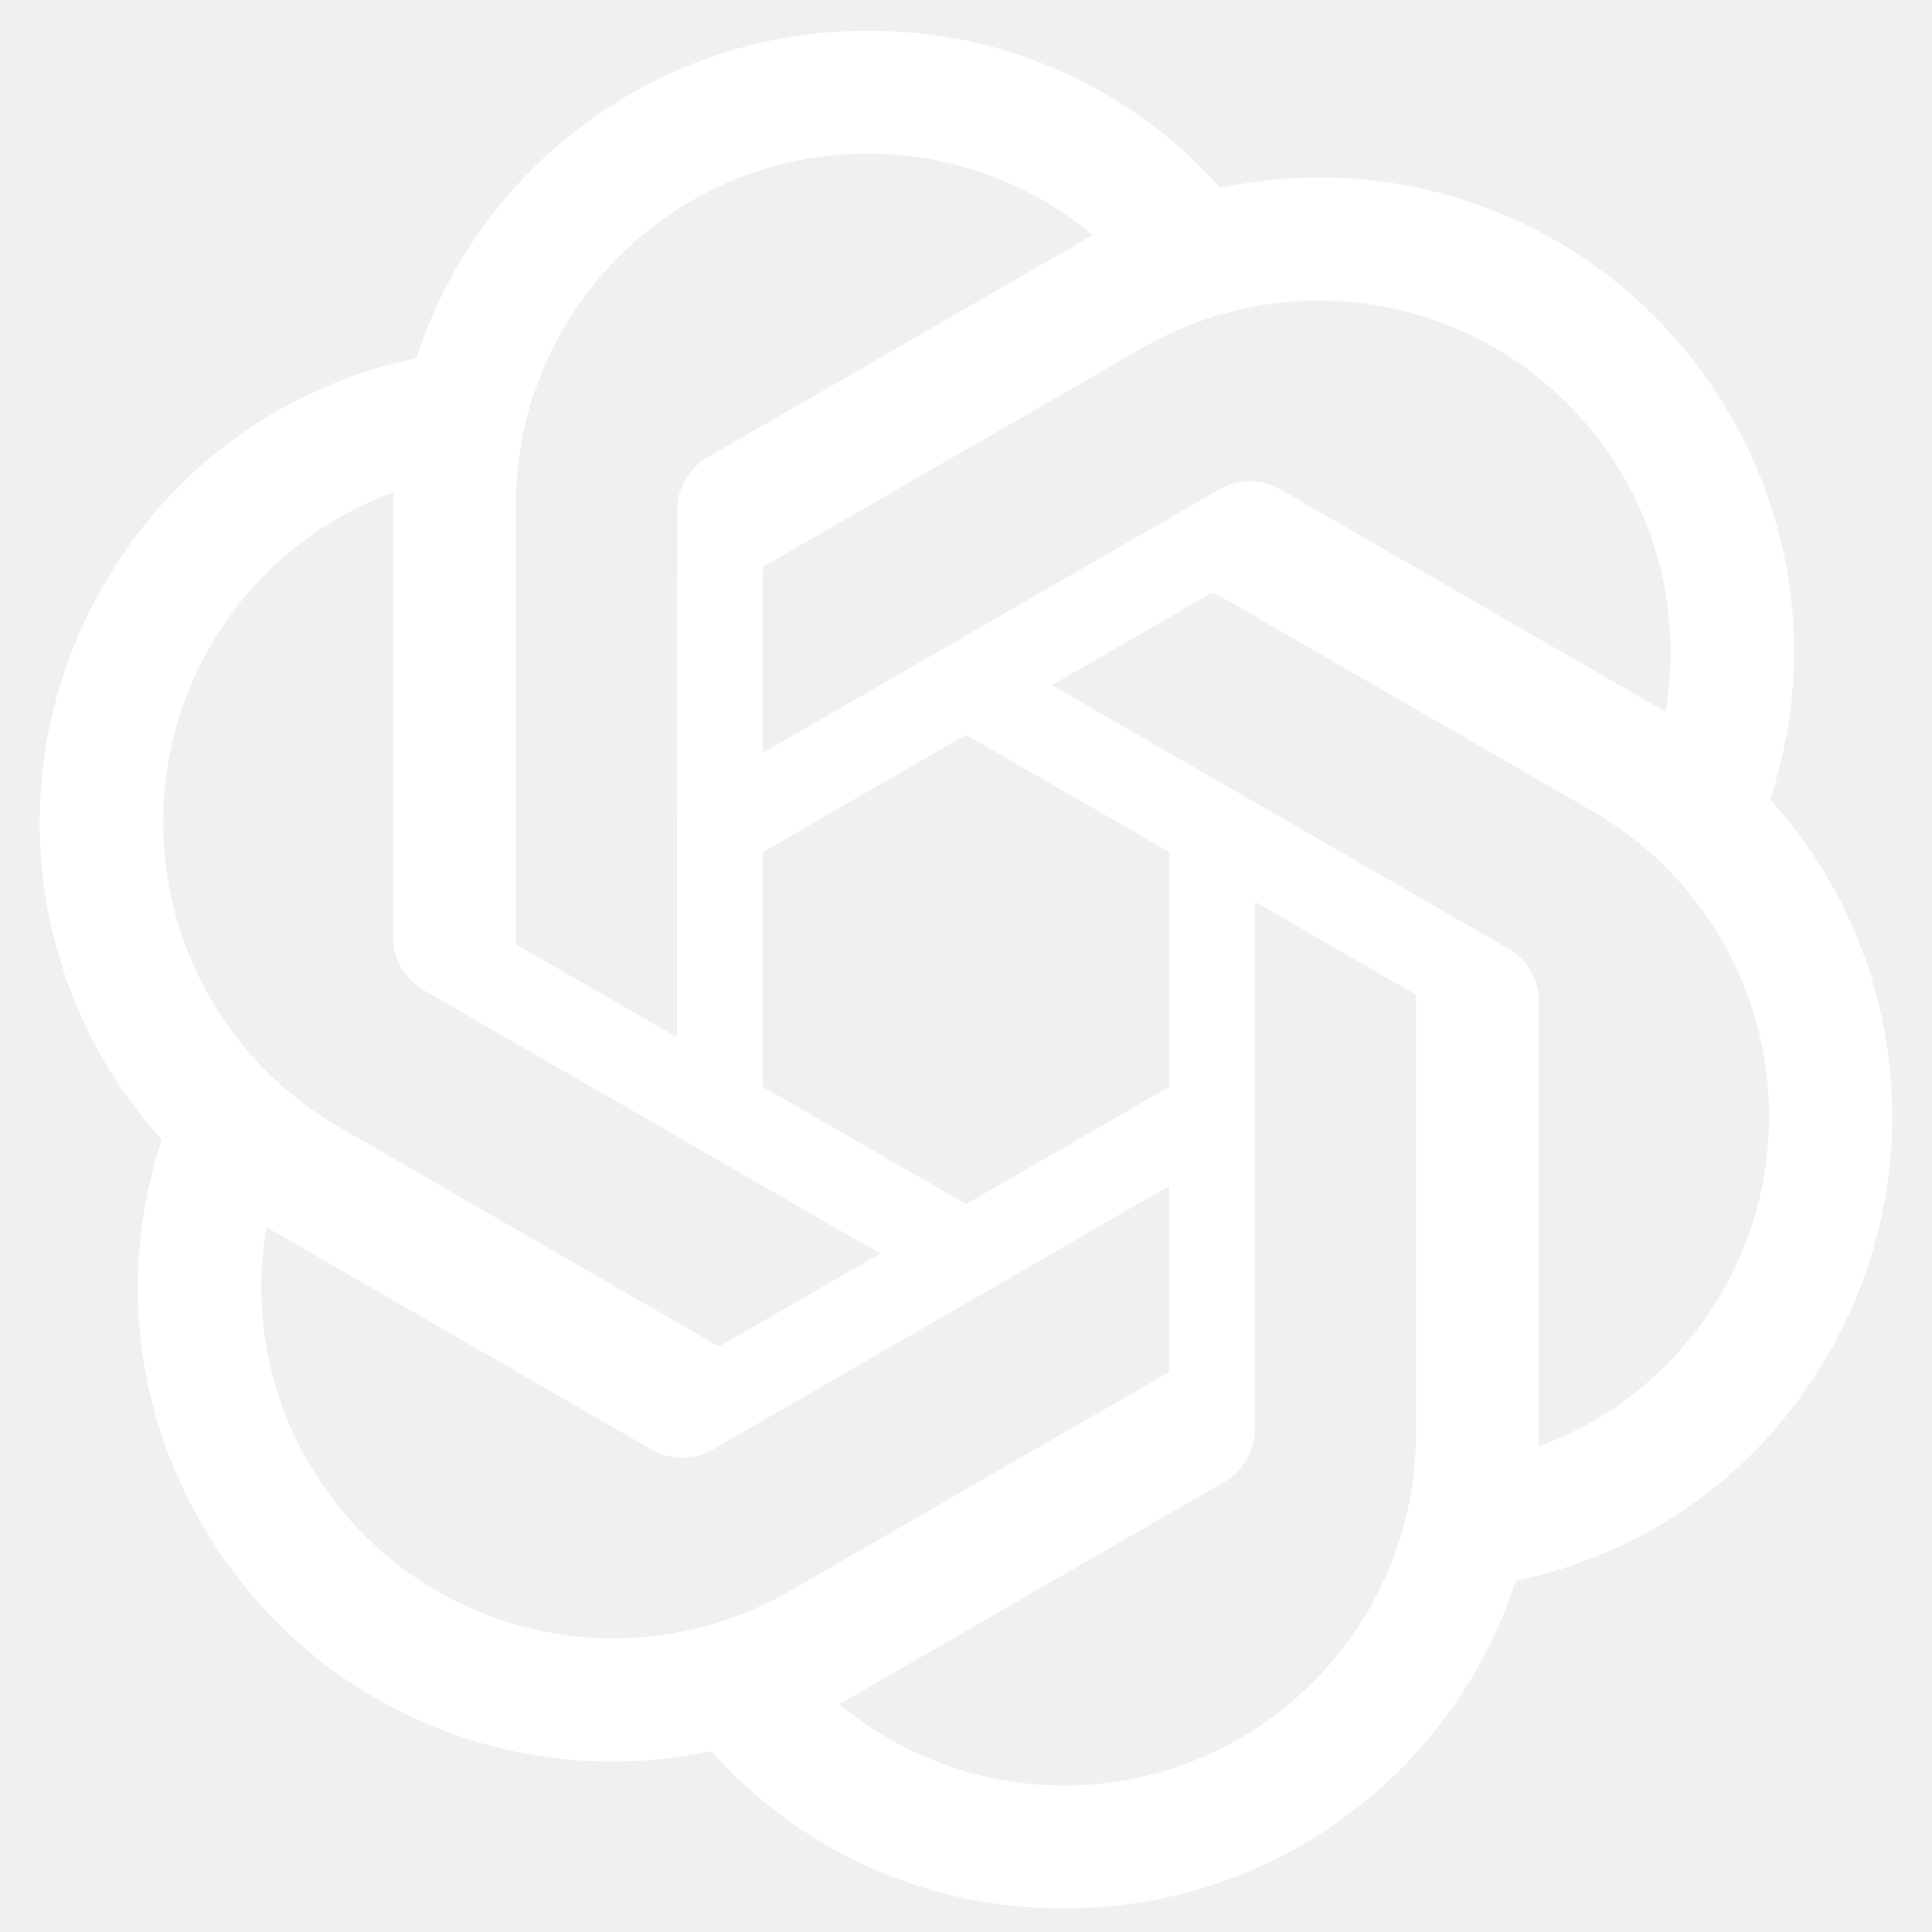
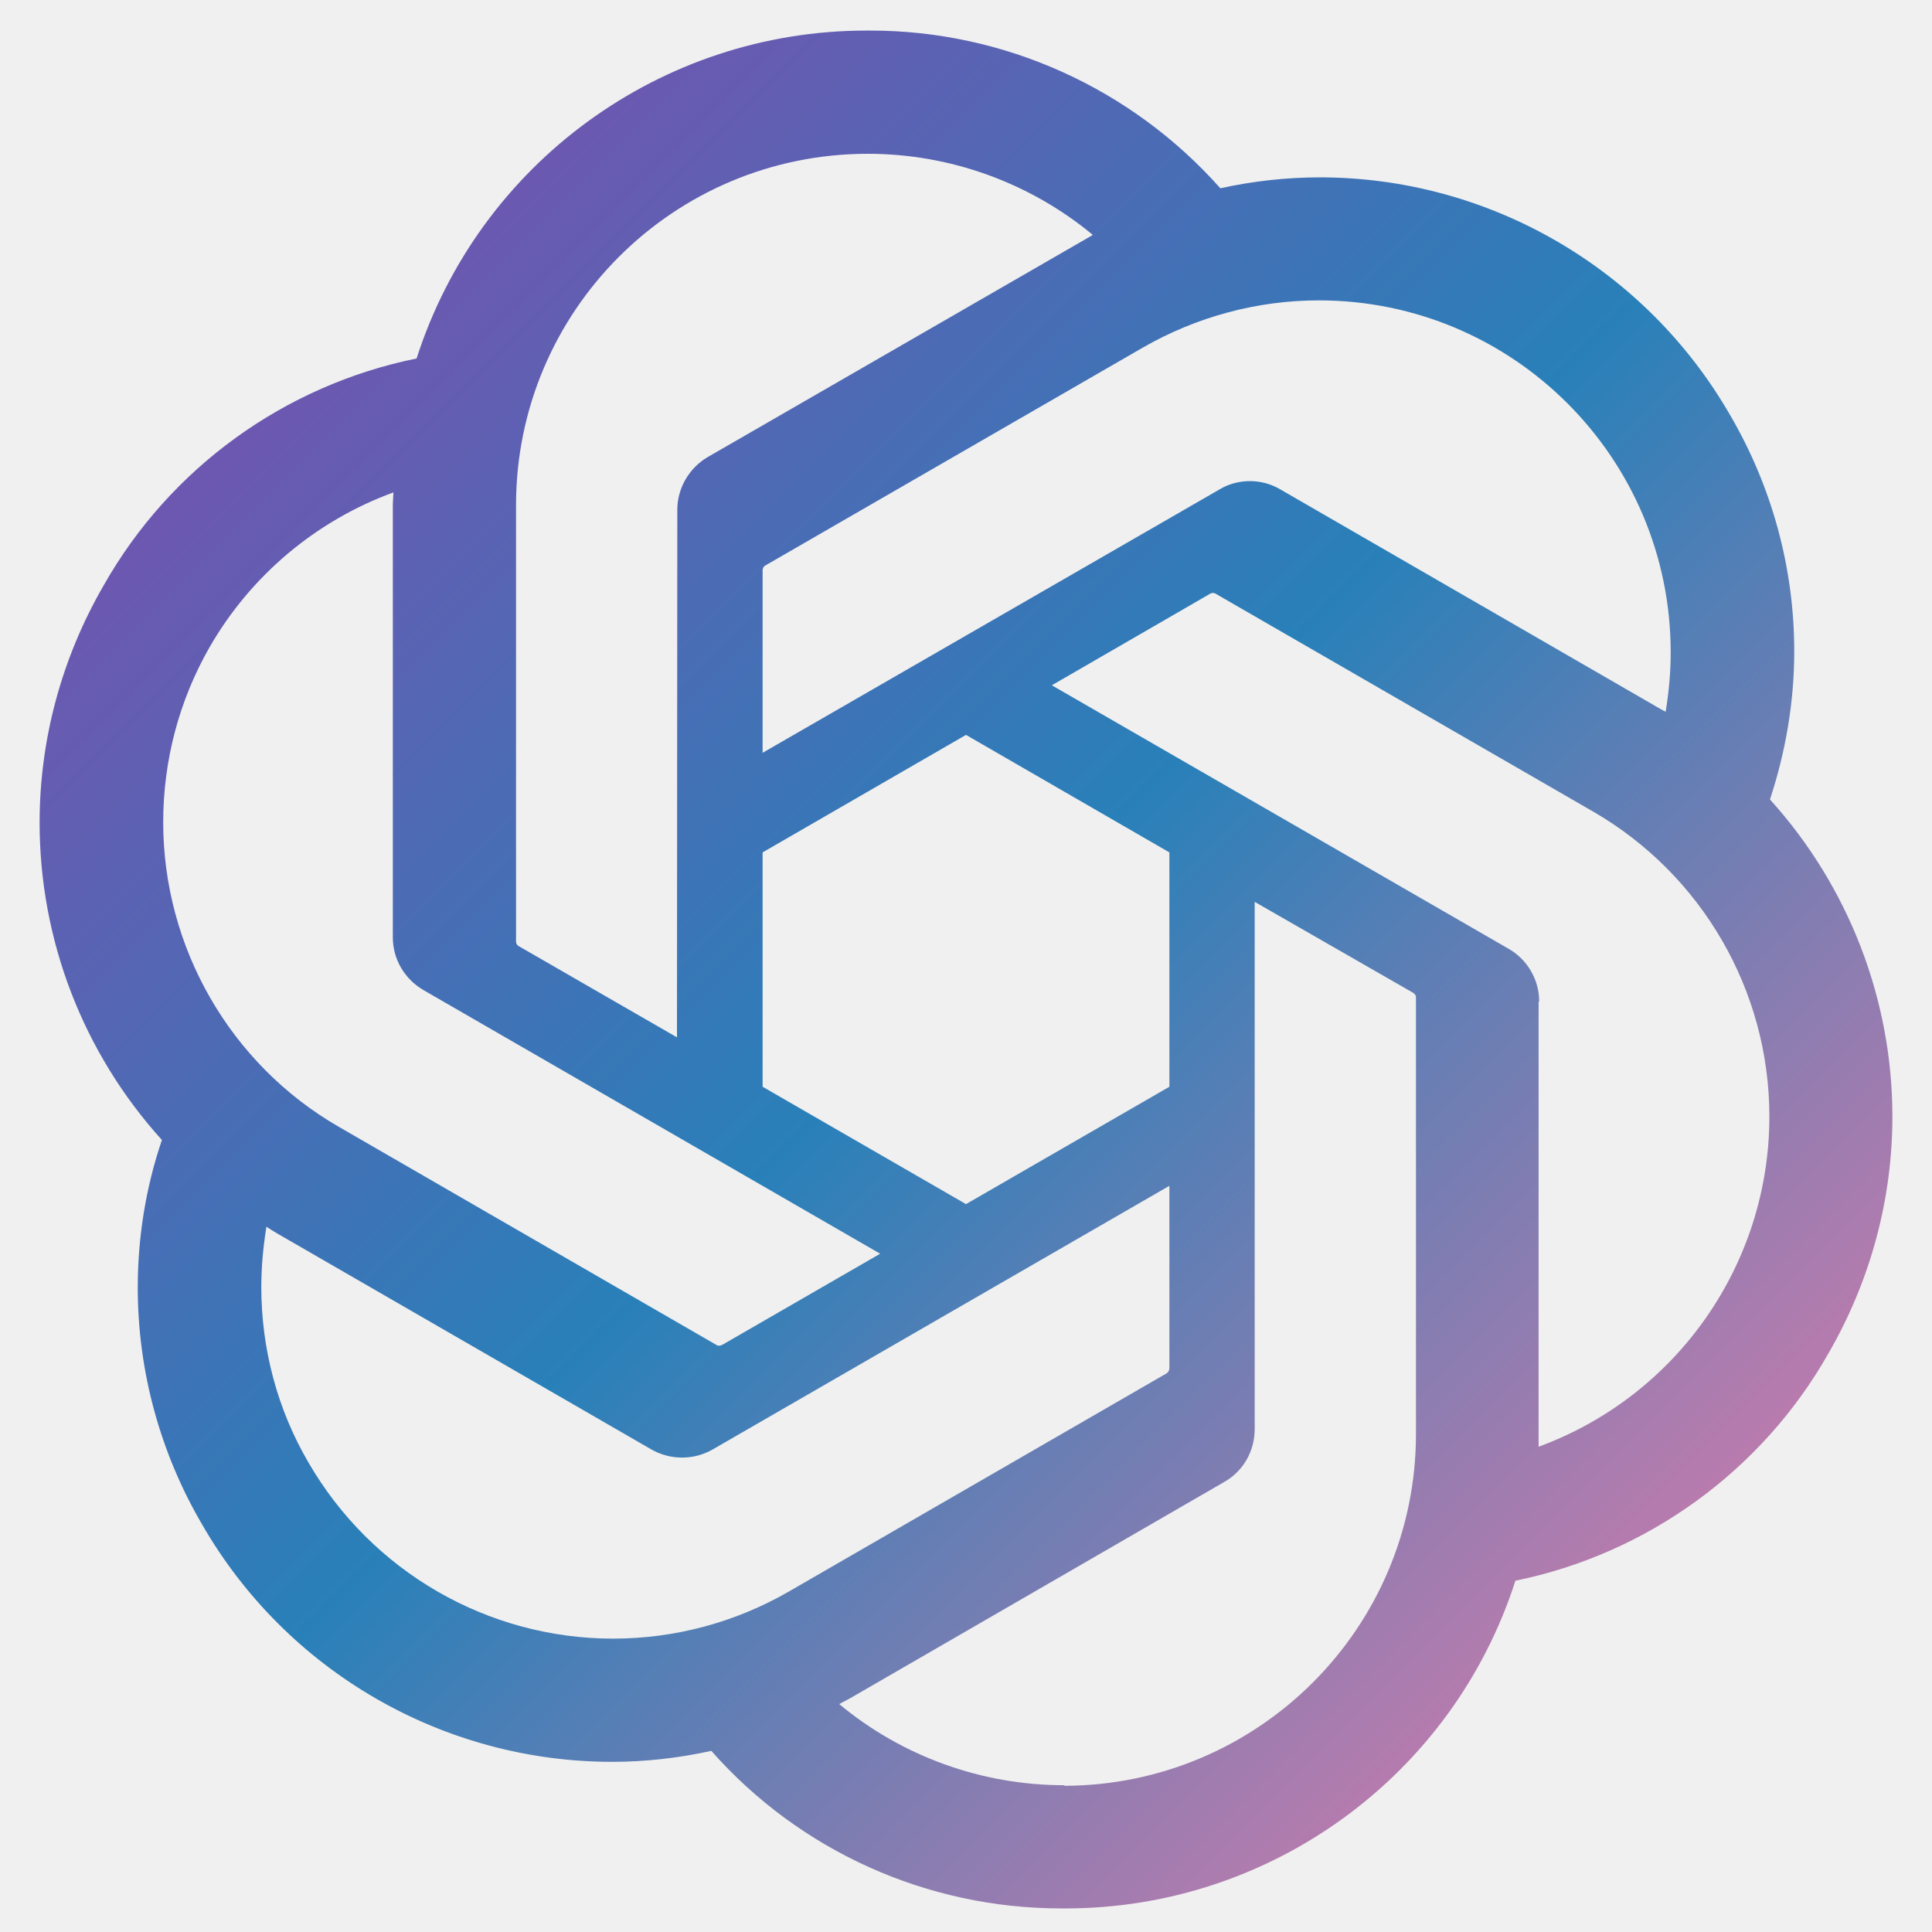
- <svg xmlns="http://www.w3.org/2000/svg" width="256" height="256" clip-rule="evenodd" fill-rule="evenodd">
-   <g class="layer">
-     <path d="m234.55,105.89a62.02,62.02 0 0 0 3.18,-19.58a62,62 0 0 0 -8.5,-31.32c-11.18,-19.45 -31.92,-31.47 -54.36,-31.47c-4.42,0 -8.84,0.47 -13.16,1.39a61.98,61.98 0 0 0 -46.35,-20.83l-0.39,0c-0.04,0 -0.1,0 -0.15,0c-27.18,0 -51.29,17.54 -59.65,43.4c-17.5,3.58 -32.6,14.55 -41.44,30.07a62.73,62.73 0 0 0 -8.47,31.46a62.71,62.71 0 0 0 16.18,42.04a62,62 0 0 0 -3.18,19.58a62,62 0 0 0 8.49,31.32c11.18,19.46 31.92,31.47 54.36,31.47a62.69,62.69 0 0 0 13.15,-1.39a61.99,61.99 0 0 0 46.36,20.84l0.4,0l0.16,0c27.2,0 51.3,-17.54 59.66,-43.42c17.5,-3.58 32.61,-14.55 41.44,-30.07a62.63,62.63 0 0 0 8.45,-31.44a62.71,62.71 0 0 0 -16.18,-42.03l0,-0.01zm-93.51,130.7l-0.06,0a46.54,46.54 0 0 1 -29.78,-10.79a38.88,38.88 0 0 0 1.47,-0.83l49.54,-28.61a8.06,8.06 0 0 0 4.07,-7l0,-69.88l20.94,12.09c0.23,0.11 0.38,0.32 0.41,0.57l0,57.84c-0.03,25.71 -20.86,46.57 -46.58,46.62l0,0zm-100.17,-42.78a46.52,46.52 0 0 1 -6.25,-23.27c0,-2.67 0.23,-5.34 0.69,-7.97c0.36,0.23 1.01,0.61 1.47,0.88l49.54,28.61a8.08,8.08 0 0 0 8.14,0l60.47,-34.92l0,24.18a0.75,0.75 0 0 1 -0.3,0.64l-50.07,28.91a46.73,46.73 0 0 1 -23.29,6.23a46.68,46.68 0 0 1 -40.39,-23.29l0,0zm-13.03,-108.14a46.46,46.46 0 0 1 24.27,-20.44c0,0.42 -0.03,1.18 -0.03,1.71l0,57.22l0,0.05a8.05,8.05 0 0 0 4.06,6.99l60.48,34.91l-20.94,12.09a0.75,0.75 0 0 1 -0.71,0.06l-50.07,-28.94a46.68,46.68 0 0 1 -23.29,-40.38a46.71,46.71 0 0 1 6.22,-23.27l0,-0.01zm172.02,40.03l-60.48,-34.91l20.94,-12.09a0.75,0.75 0 0 1 0.71,-0.07l50.08,28.91c14.41,8.33 23.31,23.73 23.31,40.38c0,19.53 -12.19,37 -30.52,43.75l0,-58.93c0.01,-0.03 0.01,-0.05 0.01,-0.07c0,-2.88 -1.55,-5.54 -4.04,-6.98zm20.83,-31.36c-0.36,-0.23 -1.01,-0.61 -1.47,-0.87l-49.54,-28.61a8.09,8.09 0 0 0 -4.07,-1.11c-1.43,0 -2.83,0.38 -4.07,1.11l-60.47,34.91l0,-24.18l0,-0.04a0.75,0.75 0 0 1 0.3,-0.6l50.07,-28.89a46.64,46.64 0 0 1 23.29,-6.23c25.74,0 46.63,20.88 46.63,46.63a46.91,46.91 0 0 1 -0.68,7.89l0,0zm-131,43.1l-20.94,-12.09a0.74,0.74 0 0 1 -0.4,-0.57l0,-57.83c0.01,-25.74 20.89,-46.6 46.63,-46.6a46.66,46.66 0 0 1 29.83,10.79a43.08,43.08 0 0 0 -1.47,0.84l-49.54,28.61a8.05,8.05 0 0 0 -4.07,6.99l0,0.05l-0.03,69.81zm11.38,-24.52l26.93,-15.56l26.94,15.55l0,31.1l-26.94,15.54l-26.93,-15.54l0,-31.1z" fill="#ffffff" fill-rule="nonzero" id="svg_2" />
+ <svg xmlns="http://www.w3.org/2000/svg" width="256px" height="256px" viewBox="0 0 40 40" version="1.1">
+   <defs>
+     <linearGradient id="fancyGradient" x1="0%" y1="0%" x2="100%" y2="100%">
+       <stop offset="0%" stop-color="#8e44ad" />
+       <stop offset="50%" stop-color="#2980b9" />
+       <stop offset="100%" stop-color="#fd79a8" />
+     </linearGradient>
+   </defs>
+   <g id="surface1">
+     <path style="stroke:none; fill:url(#fancyGradient); fill-opacity:1;" d="M 36.648 16.543 C 36.973 15.555 37.148 14.523 37.148 13.484 C 37.148 11.766 36.688 10.078 35.82 8.594 C 34.07 5.555 30.828 3.672 27.324 3.672 C 26.633 3.672 25.938 3.75 25.266 3.898 C 23.43 1.828 20.789 0.633 18.027 0.633 L 17.969 0.633 C 17.961 0.633 17.949 0.633 17.938 0.633 C 13.691 0.633 9.922 3.379 8.625 7.422 C 5.891 7.977 3.523 9.688 2.148 12.117 C 1.281 13.613 0.82 15.305 0.82 17.031 C 0.82 19.461 1.719 21.797 3.352 23.602 C 3.016 24.59 2.852 25.625 2.852 26.66 C 2.852 28.379 3.312 30.07 4.18 31.555 C 5.93 34.602 9.172 36.477 12.676 36.477 C 13.359 36.477 14.055 36.398 14.727 36.25 C 16.562 38.328 19.199 39.512 21.973 39.512 L 22.062 39.512 C 26.309 39.512 30.078 36.766 31.375 32.727 C 34.109 32.168 36.477 30.449 37.852 28.027 C 38.719 26.531 39.18 24.844 39.18 23.117 C 39.18 20.695 38.273 18.352 36.648 16.555 Z M 22.039 36.961 L 22.031 36.961 C 20.332 36.961 18.68 36.367 17.375 35.281 C 17.453 35.242 17.531 35.195 17.609 35.156 L 25.344 30.684 C 25.742 30.461 25.977 30.039 25.977 29.59 L 25.977 18.672 L 29.258 20.555 C 29.289 20.578 29.316 20.605 29.316 20.645 L 29.316 29.688 C 29.316 33.703 26.055 36.961 22.039 36.973 Z M 6.387 30.281 C 5.742 29.18 5.41 27.922 5.41 26.648 C 5.41 26.23 5.449 25.812 5.516 25.398 C 5.578 25.438 5.672 25.5 5.742 25.539 L 13.484 30.008 C 13.875 30.234 14.367 30.234 14.758 30.008 L 24.211 24.551 L 24.211 28.328 C 24.211 28.367 24.188 28.406 24.16 28.43 L 16.336 32.949 C 15.234 33.586 13.977 33.926 12.695 33.926 C 10.098 33.926 7.695 32.539 6.387 30.281 Z M 4.344 13.391 C 5.195 11.914 6.543 10.781 8.145 10.195 C 8.145 10.254 8.133 10.383 8.133 10.461 L 8.133 19.406 C 8.133 19.863 8.379 20.273 8.77 20.5 L 18.223 25.957 L 14.953 27.844 C 14.914 27.859 14.875 27.871 14.844 27.852 L 7.012 23.328 C 4.766 22.031 3.379 19.617 3.379 17.023 C 3.379 15.742 3.711 14.492 4.344 13.391 Z M 31.23 19.641 L 21.777 14.188 L 25.047 12.297 C 25.078 12.273 25.125 12.273 25.156 12.285 L 32.988 16.805 C 35.234 18.105 36.633 20.508 36.633 23.117 C 36.633 26.164 34.727 28.898 31.855 29.953 L 31.855 20.742 C 31.867 20.734 31.867 20.734 31.867 20.734 C 31.867 20.281 31.621 19.863 31.23 19.641 Z M 34.484 14.734 C 34.422 14.707 34.328 14.648 34.258 14.609 L 26.516 10.137 C 26.32 10.02 26.102 9.961 25.879 9.961 C 25.656 9.961 25.43 10.02 25.242 10.137 L 15.789 15.586 L 15.789 11.805 C 15.789 11.766 15.812 11.727 15.84 11.711 L 23.664 7.195 C 24.766 6.562 26.023 6.219 27.305 6.219 C 31.328 6.219 34.59 9.484 34.59 13.508 C 34.59 13.926 34.551 14.336 34.484 14.746 Z M 14.016 21.477 L 10.742 19.59 C 10.703 19.57 10.684 19.531 10.684 19.492 L 10.684 10.461 C 10.684 6.438 13.945 3.184 17.969 3.184 C 19.668 3.184 21.32 3.781 22.625 4.863 C 22.547 4.914 22.469 4.953 22.391 5 L 14.656 9.461 C 14.266 9.688 14.023 10.109 14.023 10.555 L 14.023 10.566 Z M 15.789 17.648 L 20 15.215 L 24.211 17.648 L 24.211 22.5 L 20 24.93 L 15.789 22.5 Z M 15.789 17.648 " />
  </g>
</svg>
